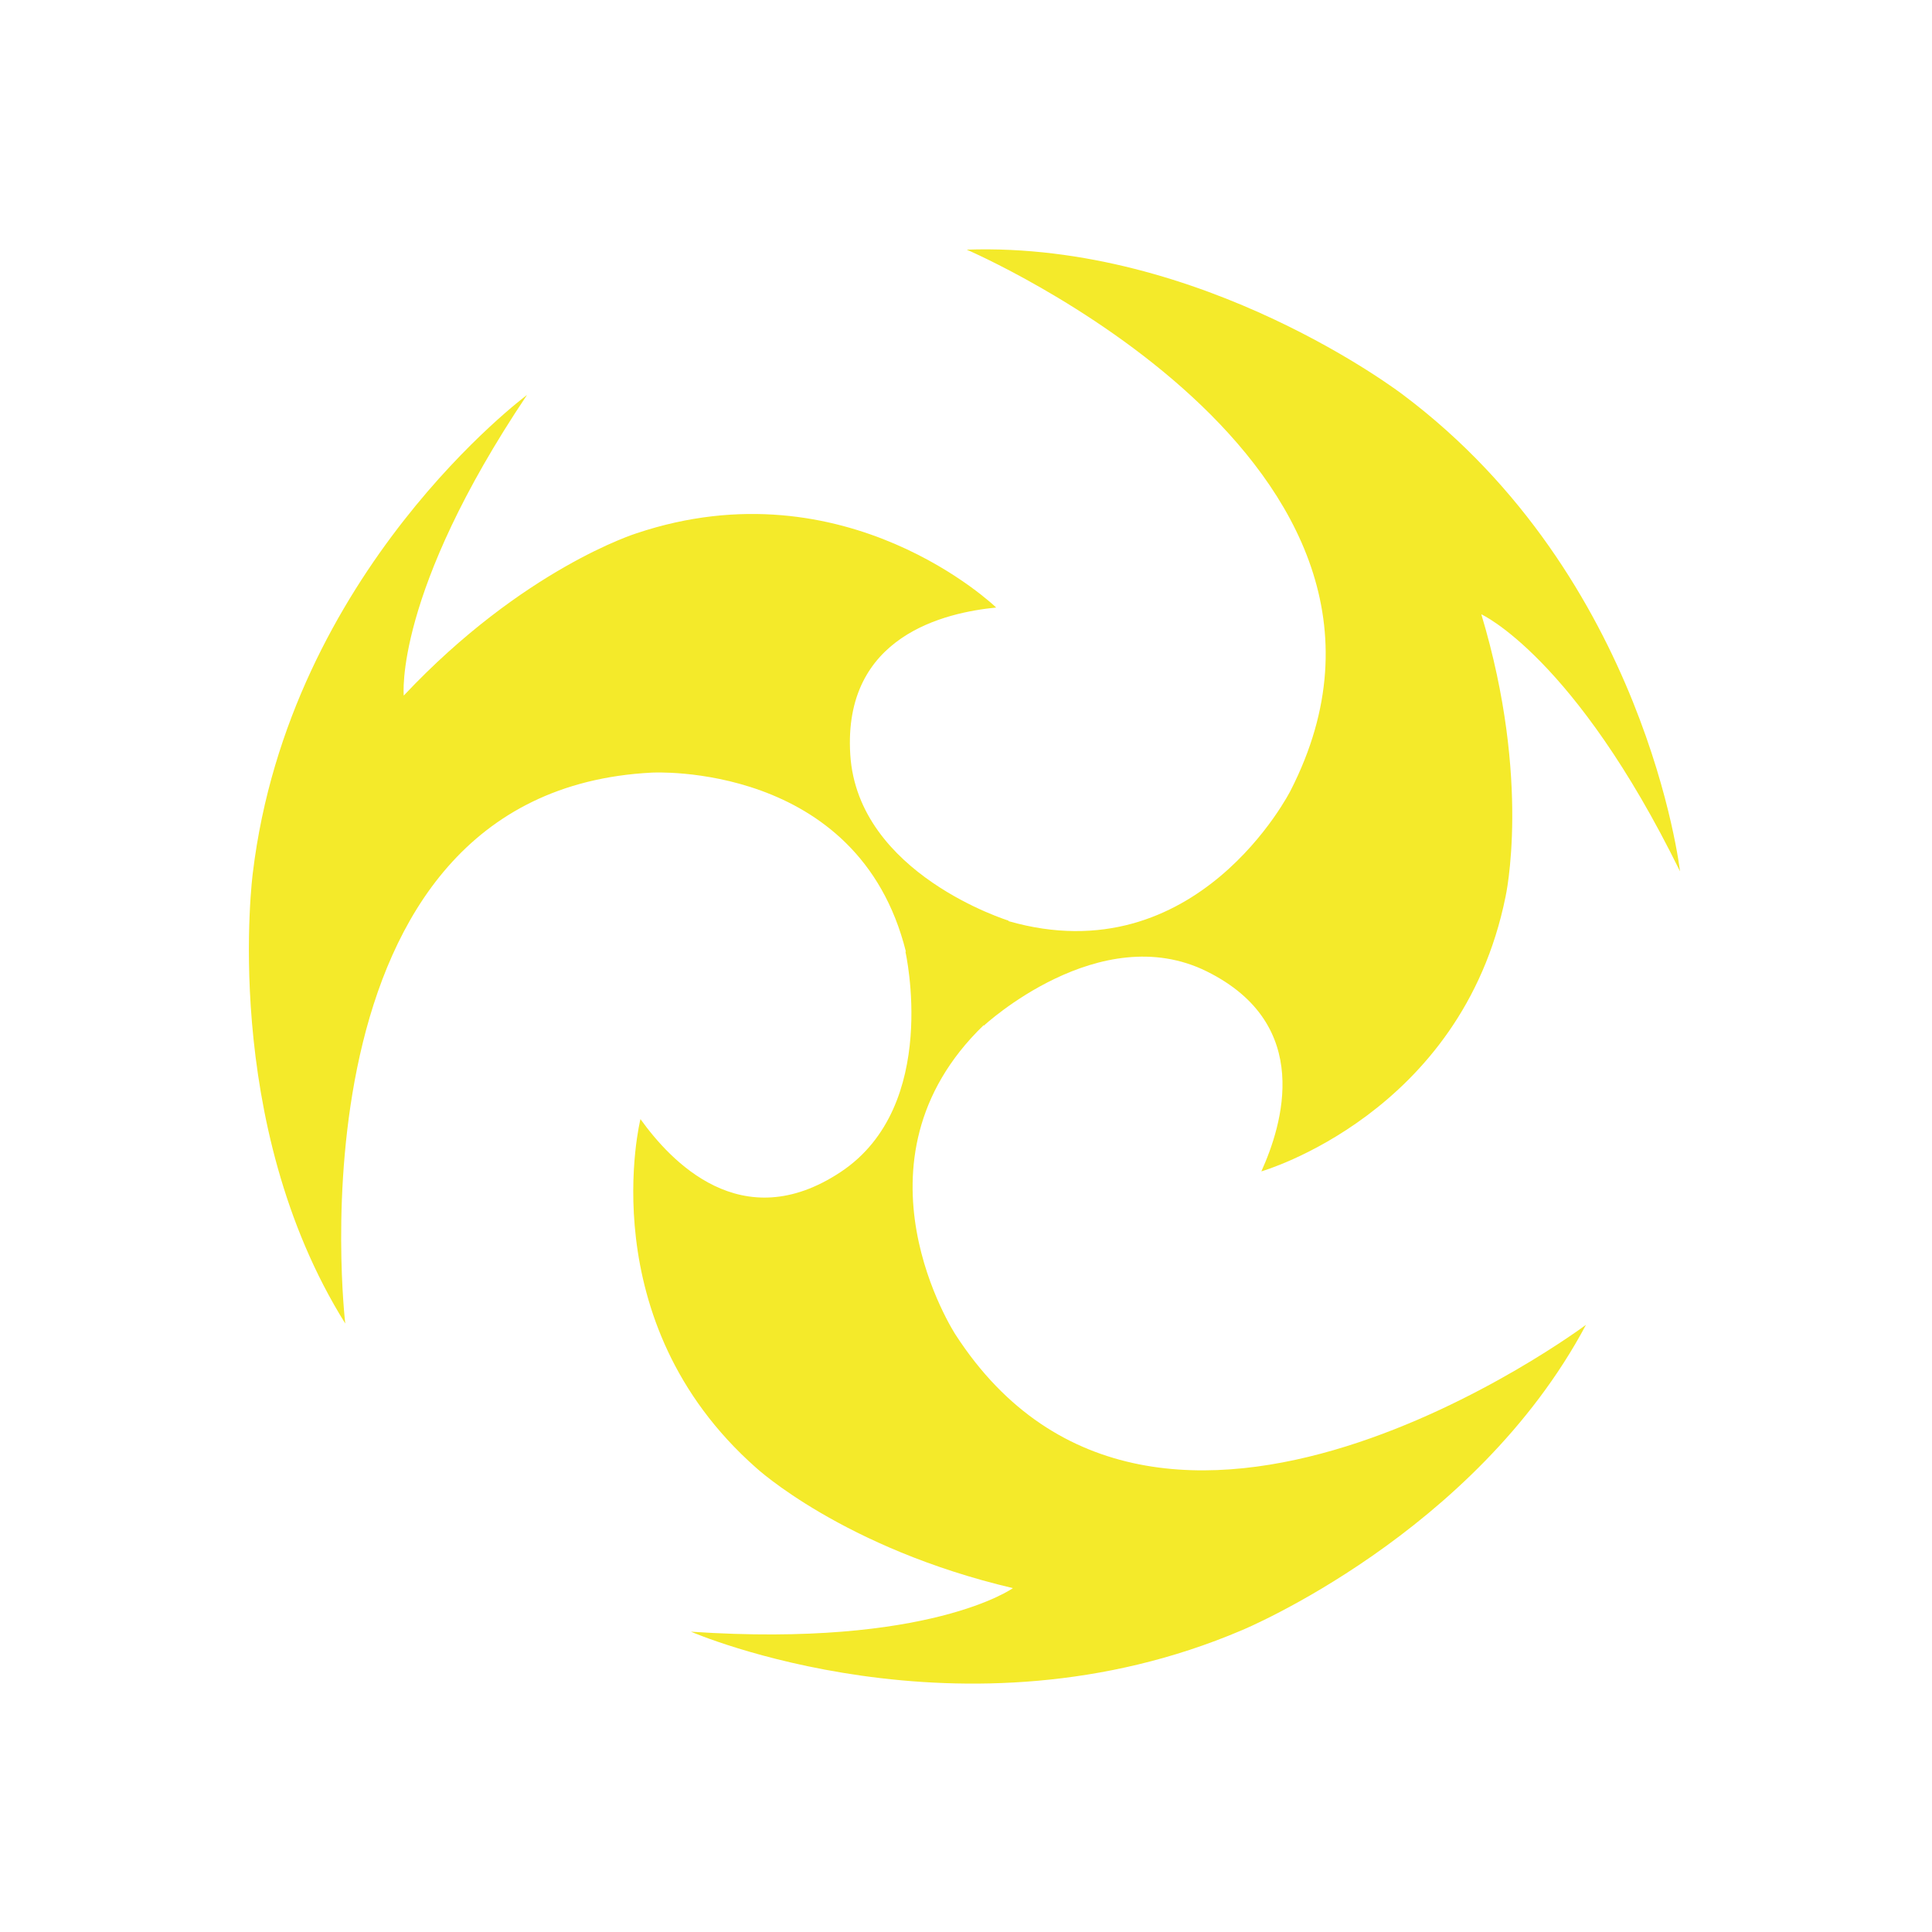
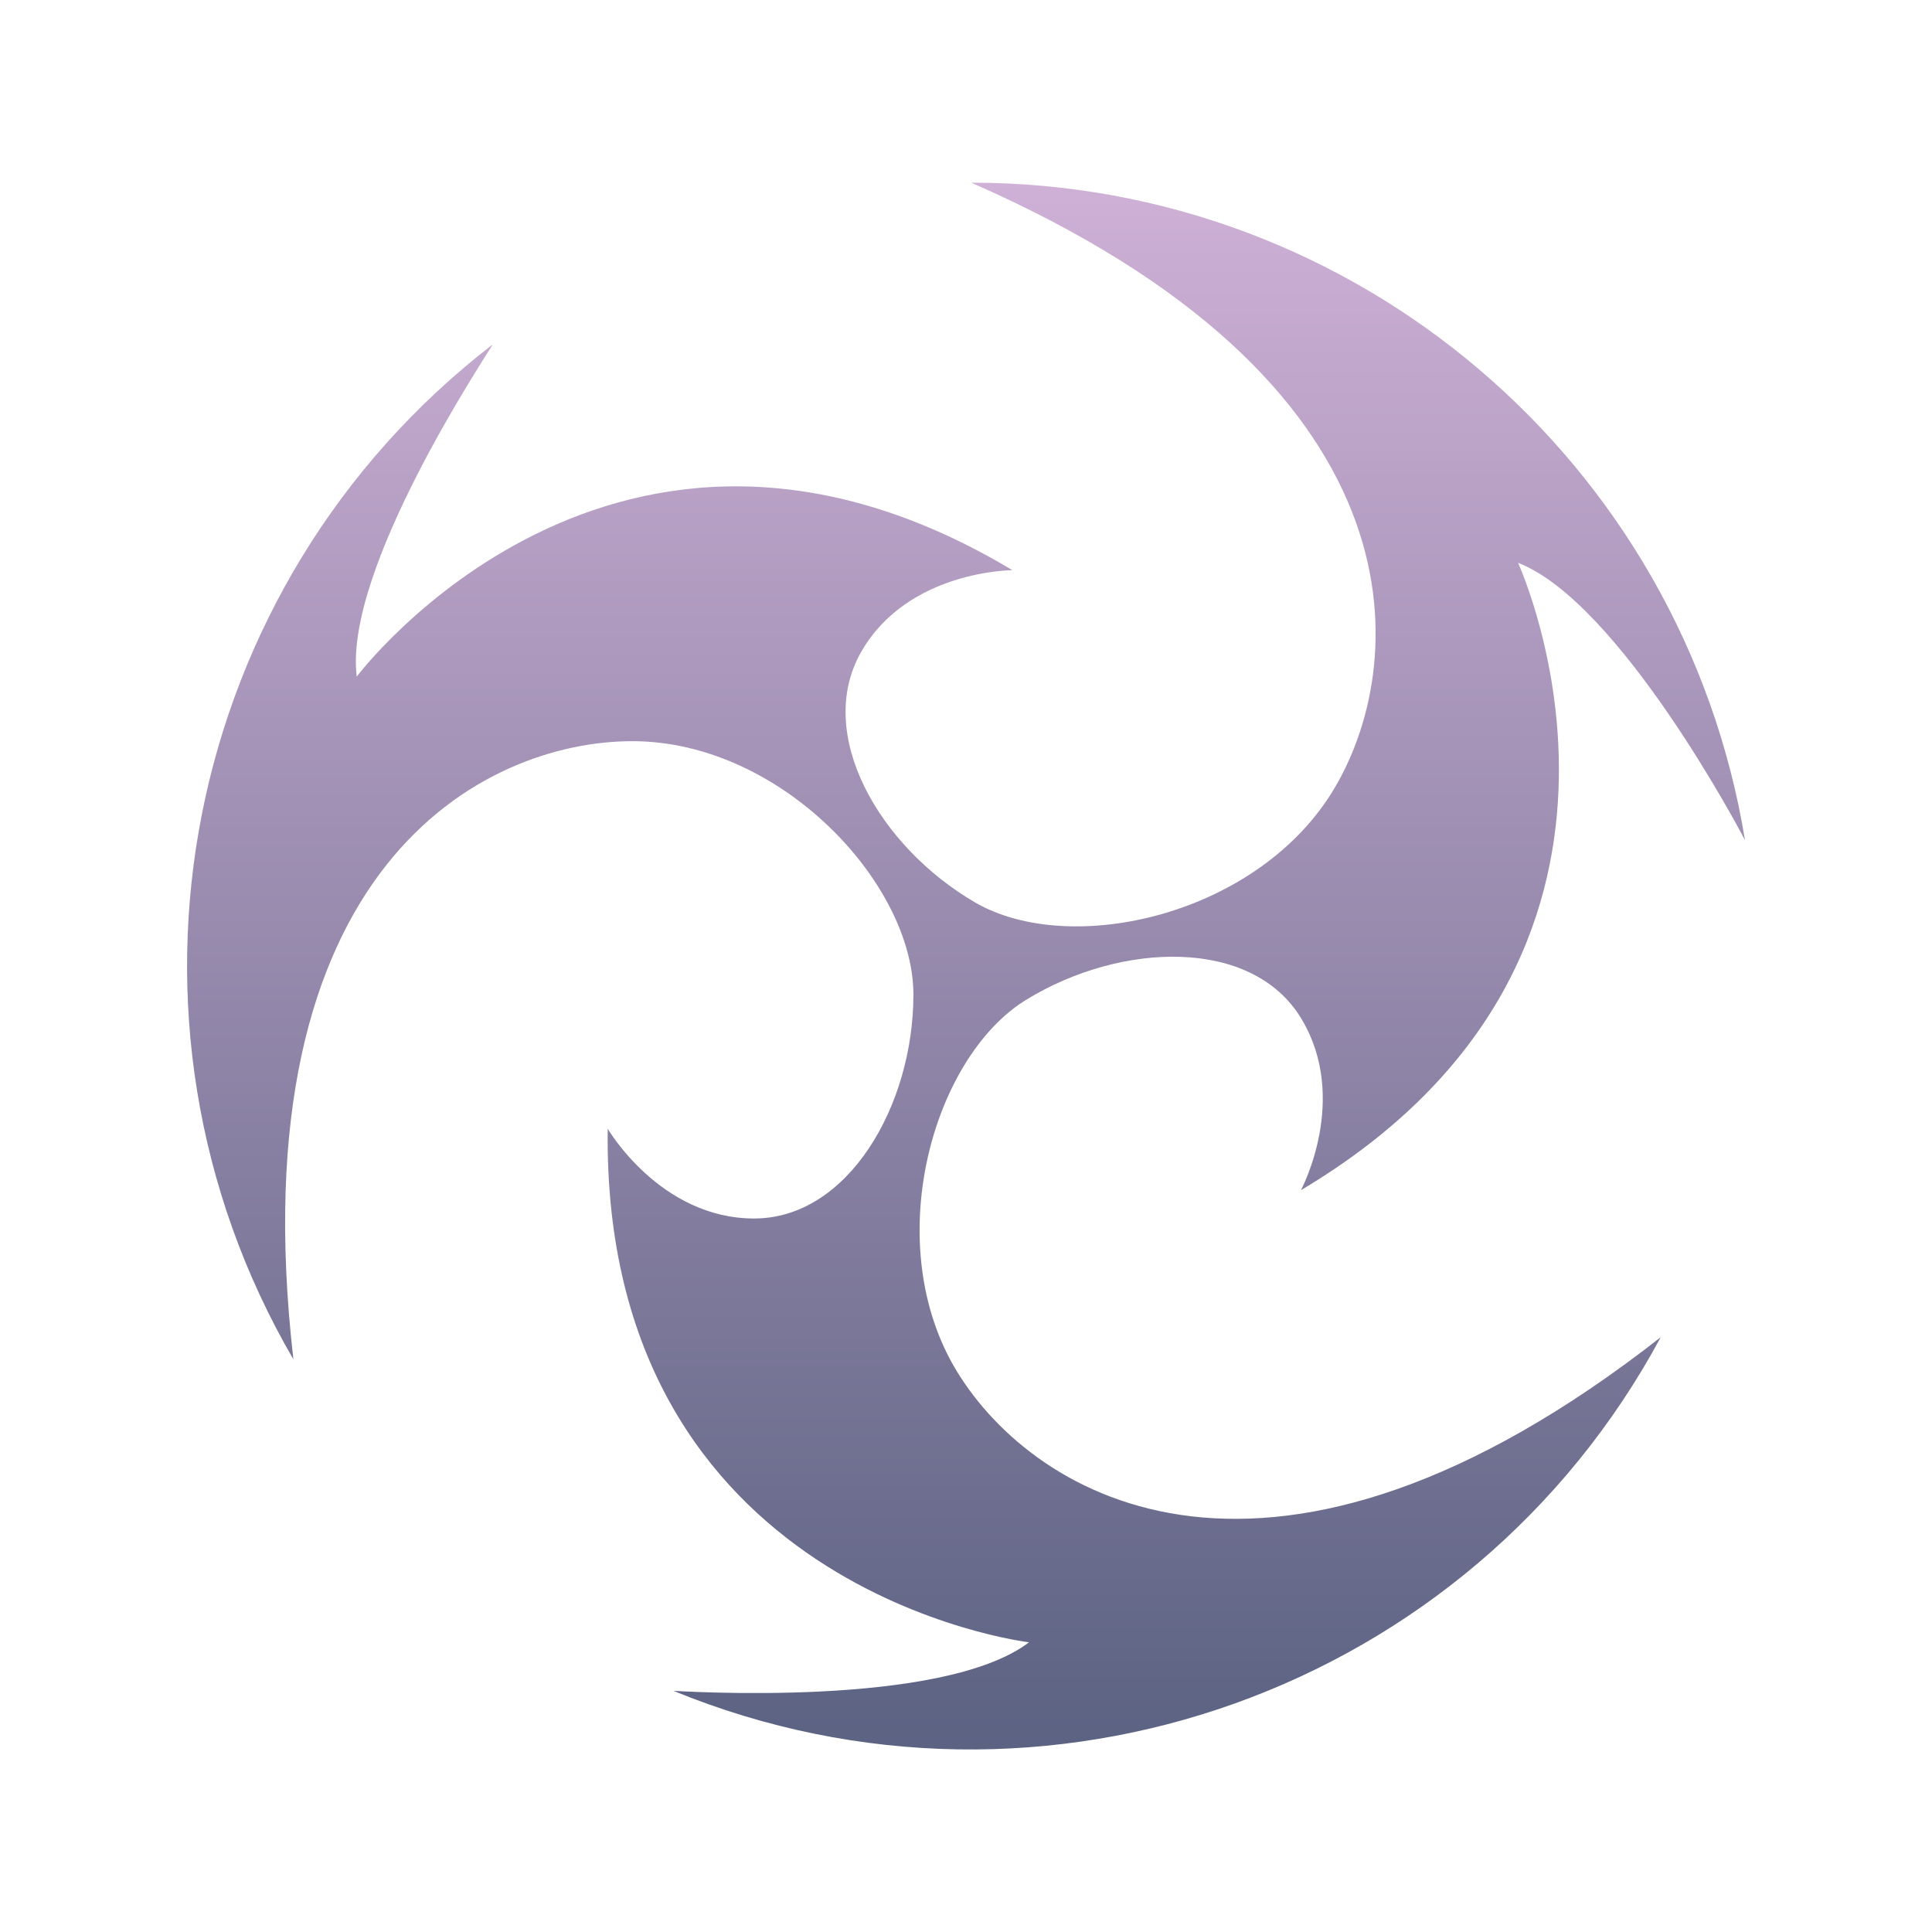
- <svg xmlns="http://www.w3.org/2000/svg" class="icon" width="32px" height="32.00px" viewBox="0 0 1024 1024" version="1.1">
-   <path fill="#f4ea2a" d="M506.482 707.444s-60.077-91.746 14.887-164.088l0.082 0.273s61.361-56.949 118.21-28.747c56.849 28.203 39.907 81.545 28.884 105.973 0 0 106.062-30.37 129.396-145.455 0 0 13.834-61.294-12.812-149.81 0 0 49.431 22.38 105.318 136.246 0 0-17.828-155.785-146.725-252.528 0 0-105.854-81.322-231.335-76.981 0 0 260.969 111.988 171.63 286.729 0 0-49.416 97.901-149.548 69.152l0.196-0.208s-80-24.666-84-87.999 50.667-75.333 77.333-78c0 0-79.333-76.667-190.667-39.333 0 0-60 18.667-123.333 86 0 0-5.333-53.998 65.333-159.332 0 0-126 93.332-145.333 253.332 0 0-17.5 132.332 49 238.832 0 0-33.5-282 162.5-292 0 0 109.491-6.154 134.66 94.936l-0.277-0.066s18.639 81.615-34.209 116.746c-52.849 35.131-90.574-6.212-106.217-27.972 0 0-26.729 107.037 61.27 184.788 0 0 46.166 42.628 136.145 63.81 0 0-44.098 31.618-170.652 23.085 0 0 143.828 62.453 292.059-0.803 0 0 123.354-51.011 182.335-161.852 0 0.001-227.469 170.013-334.13 5.272z" />
+ <svg xmlns="http://www.w3.org/2000/svg" version="1.1" id="Electro" x="0px" y="0px" viewBox="0 0 314.1 314.1" style="enable-background:new 0 0 314.1 314.1;" xml:space="preserve">
+   <style type="text/css">.st0{fill:url(#SVGID_1_)}.st1{fill:none}</style>
+   <g id="Livello">
+     <linearGradient id="SVGID_1_" gradientUnits="userSpaceOnUse" x1="157.036" y1="29.71" x2="157.036" y2="284.422">
+       <stop offset="0" style="stop-color:#CFB0D6" />
+       <stop offset="1" style="stop-color:#5B6282" />
+     </linearGradient>
+     <path class="st0" d="M270,217.4L270,217.4c-30.9,57.4-100.2,82.2-160.5,57.5c0.8,0,43.6,2.9,57.8-7.9c0,0-69.5-8.2-68.5-83.5c0,0,8.5,14.6,23.8,14.6s25.9-18.4,25.9-36.4s-21.5-41.2-45.7-41.2s-64.3,20.5-55.1,100.5c-32.2-55.3-18.3-125.9,32.4-165C79.3,57.5,55.8,92.5,58,110c0,0,42-56,106.6-17.3c0,0-17,0-24.6,13.3s2.9,31.6,18.5,40.7s46.4,2.1,58.6-18.8s14.6-65.9-59.2-98.2h0.1c62.4,0,115.6,45.3,125.7,106.9c-0.6-1.2-20.4-38.7-36.9-45.1c0.4,0.9,28.9,63.8-35.3,102c0,0,8-14.9,0-28s-29.2-12.4-44.6-3s-23.9,39.9-11.3,60.5S206.6,267,270,217.4z" />
+     <rect class="st1" width="314.1" height="314.1" />
+   </g>
</svg>
